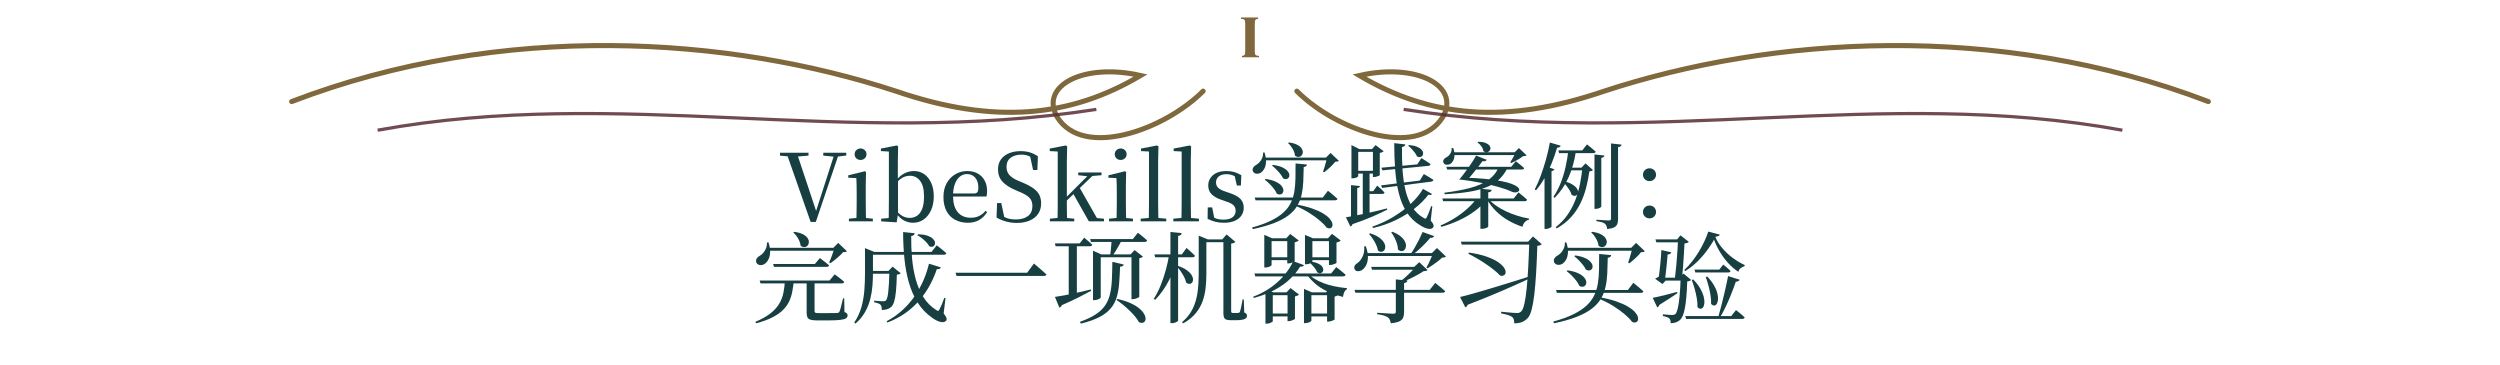
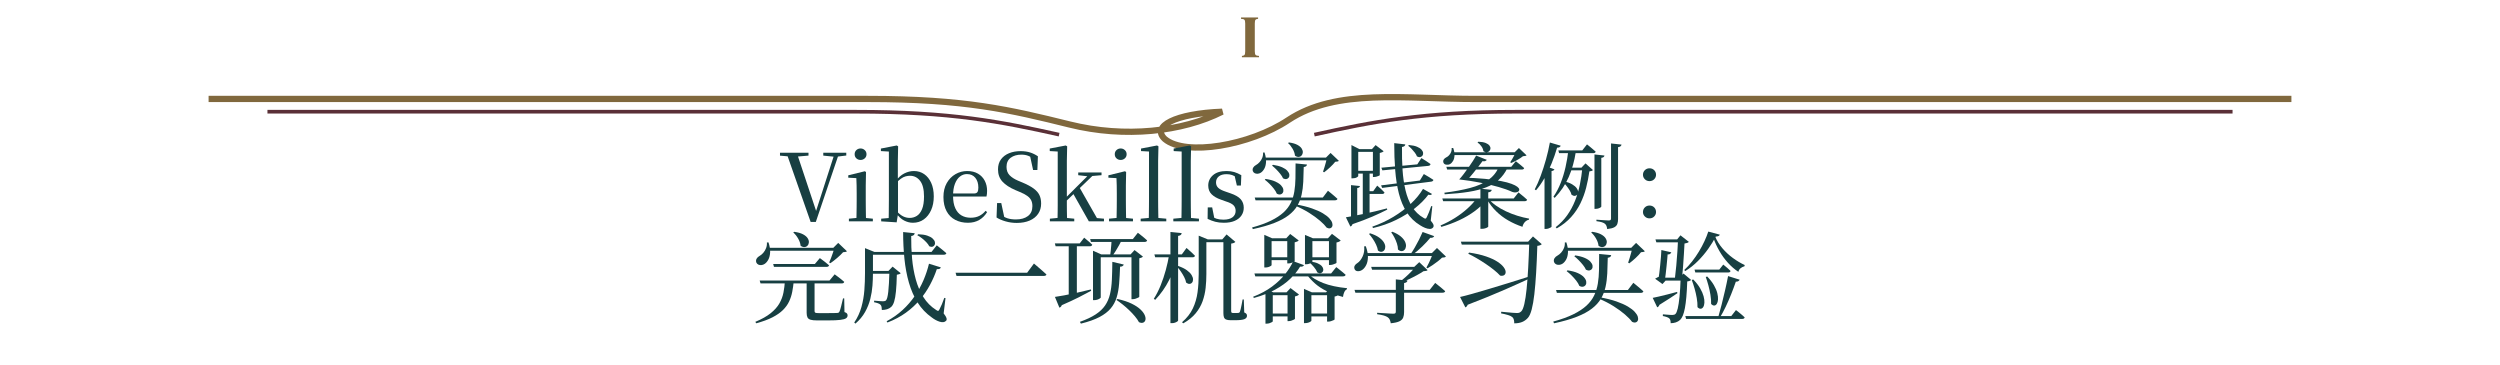
<svg xmlns="http://www.w3.org/2000/svg" viewBox="0 0 960 140" role="img" aria-labelledby="title">
  <path d="M63 0V23Q92 25 105.0 38.0Q118 51 118 100V565Q118 614 103.5 627.5Q89 641 48 642V665H333V642Q304 641 291.0 627.5Q278 614 278 565V100Q278 51 293.0 38.0Q308 25 348 23V0Z" fill="#80683D" transform="translate(475.446 22.000) scale(0.023 -0.023)" />
-   <path d="M112 39 C193 8 280 14 344 35 C382 48 411 45 438 29 C416 24 399 33 406 45 C416 61 447 50 462 35" fill="none" stroke="#80683D" stroke-width="1.95" stroke-linecap="round" />
-   <path d="M848 39 C767 8 680 14 616 35 C578 48 549 45 522 29 C544 24 561 33 554 45 C544 61 513 50 498 35" fill="none" stroke="#80683D" stroke-width="1.95" stroke-linecap="round" />
-   <path d="M145 50 C238 33 325 57 421 42" fill="none" stroke="#5A3037" stroke-opacity="0.86" stroke-width="1.25" />
-   <path d="M815 50 C722 33 635 57 539 42" fill="none" stroke="#5A3037" stroke-opacity="0.86" stroke-width="1.25" />
+   <path d="M81.3 38 H333.3 C370.7 38 388 42.2 410.7 47.8 C432 53.1 454 50.6 469.3 42.9 C451.3 43.6 442 48.5 447.3 53.4 C455.3 60.1 480 55.9 494.7 46.1 C513.3 33.8 539.3 38 566.7 38 H878.7" fill="none" stroke="#80683D" stroke-width="2.4" stroke-linecap="square" />
+   <path d="M102.7 42.9 H328.7 C365.3 42.9 384.7 46.8 406.7 51.7" fill="none" stroke="#5A3037" stroke-width="1.4" />
+   <path d="M857.3 42.9 H582 C546.7 42.9 526.7 46.8 504.7 51.7" fill="none" stroke="#5A3037" stroke-width="1.4" />
  <path d="M332.161 -5.84 73.921 731.639H184.237L399.878 83.597H381.958L386.318 98.237L590.399 731.639H637.238L387.679 -5.84ZM5.36 700.839V731.639H309.437V701.279L165.718 689.04H141.879ZM467.119 701.279V731.639H712.479V702.279L605.199 689.04H588.918Z" fill="#173F42" transform="translate(299.322 85.000) scale(0.036 -0.036)" />
  <path d="M42.12 0V28.44L150.96 39.08H191.199L297.638 28.44V0ZM121.481 0Q122.481 24.72 123.301 65.94Q124.121 107.16 124.621 151.88Q125.121 196.6 125.121 230.32V294.319Q125.121 344.959 124.301 384.539Q123.481 424.119 121.481 461.04L35.32 465.839V491.119L212.198 534.479L224.558 526.119L221.838 382.4V230.32Q221.838 196.6 222.338 151.88Q222.838 107.16 223.518 65.94Q224.198 24.72 225.198 0ZM166.279 655Q140.24 655 121.78 671.92Q103.32 688.839 103.32 716.239Q103.32 742.918 121.78 760.158Q140.24 777.398 166.279 777.398Q192.039 777.398 210.958 760.158Q229.878 742.918 229.878 716.239Q229.878 688.839 210.958 671.92Q192.039 655 166.279 655Z" fill="#173F42" transform="translate(324.462 85.000) scale(0.036 -0.036)" />
  <path d="M41.12 0V28.44L121.201 35.36Q122.201 64.08 122.201 98.8Q122.201 133.52 122.701 168.24Q123.201 202.96 123.201 230.32V744.52L38.04 749.6V776.6L206.918 809.359L221.838 800.359L218.838 643.839V445.078L220.558 435.078V80.56V79.2L206.078 -10.52ZM379.678 -15.08Q332.078 -15.08 285.758 8.72Q239.438 32.52 201.878 87.16H190.878L205.478 109.76Q241.358 70.24 274.959 53.479Q308.559 36.719 345.8 36.719Q386.56 36.719 421.22 58.239Q455.881 79.759 476.941 130.04Q498.001 180.32 498.001 265.559Q498.001 378.719 455.881 432.519Q413.76 486.32 348.16 486.32Q325.32 486.32 301.199 479.759Q277.079 473.199 250.919 454.679Q224.759 436.159 192.839 400.599L181.399 429.599H196.078Q237.438 485.959 287.798 511.359Q338.158 536.759 390.398 536.759Q452.118 536.759 499.558 504.079Q546.998 471.399 574.577 410.599Q602.157 349.799 602.157 265.4Q602.157 184.04 574.077 120.6Q545.998 57.16 496.058 21.04Q446.118 -15.08 379.678 -15.08Z" fill="#173F42" transform="translate(336.894 85.000) scale(0.036 -0.036)" />
  <path d="M306.999 -15.08Q231.32 -15.08 172.08 15.72Q112.84 46.52 79.36 108.18Q45.881 169.839 45.881 260.279Q45.881 346.239 81.08 408.179Q116.28 470.119 174.06 503.439Q231.839 536.759 299.079 536.759Q366.839 536.759 414.218 508.819Q461.598 480.879 486.498 433.219Q511.398 385.559 511.398 325.4Q511.398 289.479 505.038 265.04H89.919V297.199H370.442Q398.401 297.199 408.341 312.219Q418.281 327.239 418.281 360.438Q418.281 424.878 385.921 464.598Q353.56 504.319 295.919 504.319Q255.119 504.319 221.518 477.759Q187.918 451.199 168.157 399.519Q148.397 347.839 148.397 272.719Q148.397 191.639 172.497 139.459Q196.597 87.279 238.977 62.959Q281.357 38.639 335.838 38.639Q388.838 38.639 427.358 57.719Q465.878 76.799 495.358 112.439L511.798 98.799Q479.518 45.32 428.098 15.12Q376.679 -15.08 306.999 -15.08Z" fill="#173F42" transform="translate(360.630 85.000) scale(0.036 -0.036)" />
  <path d="M267.999 -16.8Q206.359 -16.8 148.619 -0.02Q90.88 16.76 52.92 41.28L58.64 195.359H103.199L139.878 23.441L89.719 46.68L82.759 80.28Q131.479 45 169.619 32.72Q207.759 20.44 259.96 20.44Q339.72 20.44 387.54 56.5Q435.361 92.56 435.361 162.081Q435.361 198.001 422.621 224.241Q409.881 250.481 379.98 272.041Q350.08 293.601 297.919 314.801L254.4 333.241Q163.36 372.201 115.98 423.721Q68.6 475.241 68.6 554.36Q68.6 618.52 100.54 661.68Q132.48 704.839 186.94 726.959Q241.4 749.079 308.959 749.079Q366.679 749.079 411.318 734.719Q455.958 720.359 494.038 693.999L488.598 547.92H442.759L407.16 712.399L459.479 688.439L463.718 654.04Q424.199 685.839 392.138 698.699Q360.078 711.559 317.158 711.559Q248.318 711.559 203.838 678.459Q159.357 645.359 159.357 581.679Q159.357 525.839 191.838 492.278Q224.318 458.718 281.798 434.078L328.678 414.558Q404.318 382.839 448.038 350.759Q491.758 318.679 510.158 280.559Q528.558 242.439 528.558 189.919Q528.558 127.119 496.658 80.46Q464.758 33.8 406.338 8.5Q347.918 -16.8 267.999 -16.8Z" fill="#173F42" transform="translate(380.766 85.000) scale(0.036 -0.036)" />
  <path d="M39.48 0V28.44L147.96 39.08H189.558L299.638 28.44V0ZM120.201 0Q121.201 19.56 121.701 48.1Q122.201 76.64 122.701 109.08Q123.201 141.52 123.201 173.1Q123.201 204.68 123.201 230.32V744.88L38.04 749.6V776.6L208.918 809.359L223.918 800.359L220.558 643.839V233.839Q220.558 207.119 220.558 174.68Q220.558 142.24 221.058 109.44Q221.558 76.64 222.238 48.1Q222.918 19.56 223.918 0ZM171.759 175.72V219.08H176.199L327.199 370.199L479.558 521.679H531.677ZM455.2 0 285.879 299.72 354.077 363.958 541.357 35.08 616.597 28.44V0ZM341.958 492.319V521.679H590.437V492.319L473.797 482.239L454.357 479.239Z" fill="#173F42" transform="translate(401.730 85.000) scale(0.036 -0.036)" />
  <path d="M42.12 0V28.44L150.96 39.08H191.199L297.638 28.44V0ZM121.481 0Q122.481 24.72 123.301 65.94Q124.121 107.16 124.621 151.88Q125.121 196.6 125.121 230.32V294.319Q125.121 344.959 124.301 384.539Q123.481 424.119 121.481 461.04L35.32 465.839V491.119L212.198 534.479L224.558 526.119L221.838 382.4V230.32Q221.838 196.6 222.338 151.88Q222.838 107.16 223.518 65.94Q224.198 24.72 225.198 0ZM166.279 655Q140.24 655 121.78 671.92Q103.32 688.839 103.32 716.239Q103.32 742.918 121.78 760.158Q140.24 777.398 166.279 777.398Q192.039 777.398 210.958 760.158Q229.878 742.918 229.878 716.239Q229.878 688.839 210.958 671.92Q192.039 655 166.279 655Z" fill="#173F42" transform="translate(424.350 85.000) scale(0.036 -0.036)" />
  <path d="M34.28 0V28.44L149.68 39.08H190.278L307.558 28.44V0ZM120.201 0Q121.201 32.52 121.701 72.06Q122.201 111.6 122.701 152.92Q123.201 194.24 123.201 230.32V744.88L38.04 749.6V776.6L208.918 809.359L223.918 800.359L220.558 643.839V230.32Q220.558 194.24 221.058 152.92Q221.558 111.6 222.238 72.06Q222.918 32.52 223.918 0Z" fill="#173F42" transform="translate(436.782 85.000) scale(0.036 -0.036)" />
  <path d="M34.28 0V28.44L149.68 39.08H190.278L307.558 28.44V0ZM120.201 0Q121.201 32.52 121.701 72.06Q122.201 111.6 122.701 152.92Q123.201 194.24 123.201 230.32V744.88L38.04 749.6V776.6L208.918 809.359L223.918 800.359L220.558 643.839V230.32Q220.558 194.24 221.058 152.92Q221.558 111.6 222.238 72.06Q222.918 32.52 223.918 0Z" fill="#173F42" transform="translate(449.322 85.000) scale(0.036 -0.036)" />
  <path d="M224.559 -15.08Q174.24 -15.08 133.6 -4.5Q92.96 6.08 51.521 26.6L53.12 148.519H100.479L126.159 18.8L86.24 21.96V57.96Q115.759 38.52 146.4 28.34Q177.04 18.16 219.88 18.16Q284.56 18.16 317.62 43.78Q350.68 69.4 350.68 111.68Q350.68 147.521 328.62 170.841Q306.56 194.161 245.28 213.081L192.4 232.081Q130.521 253.361 94.441 288.881Q58.361 324.4 58.361 382Q58.361 448.199 108.9 492.479Q159.44 536.759 253.439 536.759Q299.599 536.759 335.979 525.899Q372.358 515.039 411.238 492.399L406.798 381.759H363.879L335.8 502.998L370.359 495.239V463.319Q339.719 484.599 312.879 493.919Q286.039 503.239 254.239 503.239Q199.278 503.239 170.318 478.859Q141.358 454.479 141.358 415.199Q141.358 380.518 164.558 358.018Q187.759 335.518 243.199 317.238L295.158 299.238Q371.598 273.318 404.398 236.298Q437.198 199.278 437.198 144.959Q437.198 99.119 412.818 62.74Q388.438 26.36 341.299 5.64Q294.159 -15.08 224.559 -15.08Z" fill="#173F42" transform="translate(461.862 85.000) scale(0.036 -0.036)" />
  <path d="M824.802 680 874.041 729.599 962.559 645.241Q956.559 640.161 947.739 638.301Q938.919 636.441 923.559 635.441Q903.24 608.801 868.84 576.841Q834.441 544.881 804.761 522.96L793.641 530.241Q801.481 551.68 809.421 579.08Q817.362 606.48 824.982 633.7Q832.602 660.92 835.802 680ZM169.36 734.68Q188.04 677.8 185.599 634.2Q183.159 590.6 167.339 561.861Q151.519 533.121 129.639 519.041Q115.759 509.961 98.26 508.121Q80.76 506.281 66.301 512.96Q51.841 519.64 45.121 535.119Q38.321 556.479 49.181 574.058Q60.04 591.638 79.52 601.437Q98.72 611.998 116.72 631.758Q134.72 651.518 145.3 678.159Q155.88 704.799 153.6 734.04ZM862.201 680V650.72H158.16V680ZM429.642 841.759Q486.2 833.959 518.979 816.359Q551.759 798.759 565.418 777.199Q579.078 755.639 577.879 735.82Q576.679 716 564.739 702.58Q552.8 689.161 534.201 687.341Q515.601 685.521 494.322 700.64Q490.842 736.24 469.042 774Q447.241 811.759 420.161 834.839ZM180.881 452.36Q245.52 442.839 285.479 424.419Q325.439 405.999 345.579 384.159Q365.719 362.32 369.619 341.72Q373.52 321.12 365.12 306.421Q356.721 291.721 339.561 287.401Q322.402 283.081 300.563 295.12Q290.442 320.64 268.802 348.36Q247.161 376.08 221.481 401.26Q195.801 426.44 172.32 444.16ZM259.361 603.279Q319.28 594.039 356.52 577.259Q393.759 560.479 412.22 539.999Q430.68 519.519 433.8 500.599Q436.92 481.68 428.381 468.34Q419.841 455 403.902 451.5Q387.962 448 367.203 458.68Q357.442 481.199 337.262 506.419Q317.082 531.639 293.861 554.999Q270.641 578.359 249.801 594.719ZM502.4 180.96Q604.039 162.999 675.178 138.079Q746.318 113.159 791.678 86.039Q837.038 58.919 861.018 32.18Q884.998 5.44 891.499 -16.98Q897.999 -39.4 891.38 -54.559Q884.76 -69.719 868.961 -73.899Q853.161 -78.079 832.762 -67.479Q809.282 -35.199 761.561 6.1Q713.841 47.4 647.061 89.64Q580.28 131.88 497.479 166.479ZM622.318 606.119Q621.318 595.759 613.278 588.759Q605.238 581.759 587.598 579.4Q586.238 495.68 582.698 421.92Q579.158 348.16 565.078 284.4Q550.998 220.64 518.699 165.88Q486.399 111.12 427.339 65.54Q368.279 19.96 274.92 -16.759Q181.56 -53.479 44.721 -82.839L36.801 -65.359Q157.921 -32.04 239.621 8.2Q321.321 48.44 372.061 95.28Q422.801 142.119 449.722 197.739Q476.642 253.359 487.282 317.899Q497.922 382.439 499.242 457.259Q500.562 532.079 500.562 617.999ZM846.161 326.598Q846.161 326.598 856.321 318.298Q866.481 309.998 882.401 296.939Q898.32 283.879 915.6 268.959Q932.88 254.04 947.4 240.52Q944.04 224.52 919.96 224.52H73.6L64.96 253.8H790.923Z" fill="#173F42" transform="translate(479.478 85.000) scale(0.036 -0.036)" />
  <path d="M88.201 813.839 172.998 770.68H160.638V482.239Q160.638 478.159 144.199 468.639Q127.759 459.119 99.96 459.119H88.201V770.68ZM29.04 43.278Q62.76 48.558 111.42 57.839Q160.08 67.119 218.96 79.399Q277.839 91.679 341.079 106.639Q404.319 121.599 466.839 138.239L470.119 125.039Q402.638 90.079 311.918 50.92Q221.199 11.76 99.639 -29.959Q92.919 -50.039 76.759 -55.039ZM362.918 381.039Q362.918 381.039 376.678 369.199Q390.438 357.359 408.698 340.659Q426.958 323.96 440.678 308.16Q437.038 292.16 415.318 292.16H252.079V321.44H320.239ZM178.759 376.8Q177.759 368.24 171.199 362.78Q164.639 357.32 149.799 355.32V30.32L83.481 13.36V386.52ZM281.598 531V64.919L209.161 44.16V531ZM307.201 770.68 345.92 813.399 431.479 748.16Q426.839 742.52 415.918 737.34Q404.998 732.16 390.358 729.16V492.519Q389.718 490.159 379.259 485.399Q368.799 480.639 354.72 476.879Q340.64 473.119 328.96 473.119H317.201V770.68ZM354.8 539.52V509.16H132.92V539.52ZM352.24 770.68V741.4H127.16V770.68ZM947.959 291.918Q942.679 284.918 933.999 282.199Q925.319 279.479 908.599 284.399Q853.879 210.559 765.979 140.6Q678.079 70.64 564.579 15.2Q451.08 -40.24 318.201 -71.44L310.921 -56.52Q431.76 -14.92 536.76 48.759Q641.76 112.439 722.841 188.879Q803.921 265.318 851.681 346.437ZM860.361 504.718Q860.361 504.718 877.741 494.638Q895.12 484.558 919.08 470.299Q943.04 456.039 962.279 442.599Q961.639 434.599 954.959 429.739Q948.279 424.879 938.279 423.519L415.879 356.6L404.519 383.88L817.961 435.479ZM834.4 675.079Q834.4 675.079 851.06 664.679Q867.72 654.279 890.78 639.379Q913.839 624.479 931.719 611.04Q929.079 593.68 907.079 591.68L418.239 543.92L407.239 572.2L790.721 608.08ZM702.04 814.199Q755.239 809.599 787.479 796.039Q819.718 782.479 835.218 765.039Q850.718 747.599 852.699 730.579Q854.679 713.559 846.039 701.4Q837.4 689.24 821.68 685.74Q805.96 682.24 786.921 692.839Q780.081 712.279 764.14 733.139Q748.2 753.999 729.58 773.639Q710.96 793.279 693.119 806.279ZM662.998 820.88Q661.998 810.88 654.178 803.52Q646.358 796.16 627.358 793.16Q625.638 666.559 633.339 549.139Q641.039 431.718 664.839 331.538Q688.639 231.357 735.04 155.977Q781.44 80.597 857.48 37.077Q871.4 27.717 878.26 29.037Q885.12 30.357 891.84 44.278Q901.64 63.638 915.24 97.337Q928.839 131.037 939.079 162.757L950.999 161.397L934.04 7.598Q958.919 -21.761 963.459 -37.1Q967.999 -52.44 960.759 -62.96Q947.64 -80.999 924.201 -80.859Q900.761 -80.719 873.262 -69.379Q845.762 -58.04 821.322 -42.24Q732.602 11.4 677.682 97.679Q622.762 183.959 594.062 297.179Q565.362 410.399 554.981 546.059Q544.601 681.719 544.601 834.4Z" fill="#173F42" transform="translate(515.778 85.000) scale(0.036 -0.036)" />
  <path d="M257.522 466.96Q398.921 463.599 502.06 453.598Q605.199 443.598 675.159 429.858Q745.119 416.118 787.299 400.218Q829.479 384.318 848.959 368.978Q868.439 353.638 869.939 340.579Q871.44 327.519 861.04 318.999Q850.641 310.479 832.741 308.72Q814.842 306.96 795.162 314.04Q736.042 341.68 650.122 366.4Q564.202 391.119 457.982 412.119Q351.762 433.119 229.602 447.32ZM229.602 447.32Q249.962 469.04 276.002 503.119Q302.042 537.199 328.402 574.459Q354.762 611.719 376.622 645.619Q398.482 679.519 410.122 701.519L523.638 656.16Q518.998 647.44 506.238 642.54Q493.479 637.64 461.919 645.36L488.558 656.44Q471.119 632.08 441.219 593.26Q411.319 554.44 378.779 514.48Q346.239 474.52 317.879 444.24ZM742.358 565.68Q705.998 493.32 651.438 443.78Q596.878 394.24 517.518 363.06Q438.158 331.88 329.119 314.56Q220.079 297.24 74.48 288.6L71.12 305.44Q228.2 325.32 344.64 355.979Q461.081 386.639 538.221 440.459Q615.362 494.279 652.762 581.68H742.358ZM833 641.479Q833 641.479 848.2 629.679Q863.4 617.879 884.319 601.039Q905.239 584.199 922.119 568.4Q918.479 552.4 895.759 552.4H100.801L92.161 581.68H784.721ZM576.158 336.24Q575.158 326.24 567.018 319.06Q558.878 311.88 539.158 309.52V-55.88Q539.158 -59.24 528.939 -65.18Q518.719 -71.119 503.16 -75.379Q487.6 -79.639 470.681 -79.639H455.562V348.4ZM539.718 242.84Q572.558 203.08 621.079 168.72Q669.599 134.359 728.439 106.859Q787.279 79.358 850.339 59.678Q913.4 39.998 974.96 29.237L973.32 17.877Q948.32 12.278 929.741 -7.542Q911.161 -27.361 904.002 -58.04Q823.722 -31.32 752.101 10Q680.48 51.32 622.979 108.04Q565.479 164.76 526.238 234ZM518.119 227.56Q467.839 162.76 394.179 108.54Q320.519 54.32 230.339 12.32Q140.16 -29.68 38.68 -58.96L30.12 -43.839Q111.721 -9.4 183.961 36.26Q256.202 81.92 315.442 135.14Q374.683 188.36 415.283 243.56H518.119ZM861.561 308.959Q861.561 308.959 870.681 301.519Q879.801 294.079 894.32 282.099Q908.84 270.119 924.86 256.78Q940.88 243.44 953.68 231Q949.68 215 926.96 215H57.96L49.32 244.28H810.922ZM433.281 849.4Q483.16 847.719 511.379 836.079Q539.599 824.439 551.779 808.599Q563.959 792.759 562.679 776.88Q561.4 761 550.64 749.7Q539.881 738.4 523.221 736.98Q506.562 735.56 487.442 748.32Q484.762 774.4 465.981 800.619Q447.201 826.839 424.721 841.199ZM820.762 736.6 866.281 782.119 947.999 704.2Q942.639 699.48 933.499 697.62Q924.359 695.76 909.639 694.76Q886.96 676.12 850.52 655.7Q814.081 635.28 784.681 623L773.201 630.28Q782.761 644.36 794.281 663.58Q805.801 682.8 815.822 702.52Q825.842 722.24 831.762 736.6ZM165.32 782.519Q181.279 737.279 179.219 702.36Q177.159 667.44 163.759 644.6Q150.359 621.76 131.119 610.76Q113.16 601.4 90.66 604.58Q68.161 607.759 60.801 627.319Q55.081 645.878 65.04 660.478Q75 675.077 92.4 683.157Q116.24 694.357 134 721.998Q151.759 749.638 148.479 781.879ZM879.48 736.6V707.32H152.16V736.6Z" fill="#173F42" transform="translate(552.078 85.000) scale(0.036 -0.036)" />
  <path d="M278.48 756.76H533.722L584.082 821.079Q584.082 821.079 593.381 813.819Q602.681 806.559 617.201 794.579Q631.721 782.6 647.6 768.94Q663.48 755.28 676.64 743.48Q673.28 727.48 649.92 727.48H286.48ZM663.961 713.68 770.519 702.24Q768.879 692.96 761.779 686.32Q754.679 679.68 736.759 677.68V158.199Q736.759 153.839 727.659 147.9Q718.559 141.96 705.16 137.7Q691.76 133.44 678.361 133.44H663.961ZM385.282 755.04H464.399V739.04Q442.319 594.881 388.959 472.421Q335.6 349.96 239.28 250.48L226.36 262.68Q272.6 330.6 303.821 410.18Q335.041 489.76 354.881 577.48Q374.722 665.2 385.282 755.04ZM336.72 428.68Q392.999 414.64 426.019 394.82Q459.039 375 473.919 354.2Q488.799 333.4 489.299 315.241Q489.8 297.081 480 285.001Q470.201 272.921 453.902 271.861Q437.602 270.801 419.203 283.92Q413.802 307 398.382 331.96Q382.961 356.92 363.901 380.7Q344.84 404.48 327.16 421.48ZM840.482 830.96 952.439 818.8Q950.799 808.44 942.299 801.12Q933.799 793.8 915.439 791.44V24.638Q915.439 -4.641 907.959 -26.86Q900.479 -49.08 875.86 -62.78Q851.241 -76.479 799.362 -82.199Q797.362 -63.64 792.182 -49.6Q787.002 -35.561 775.282 -25.681Q762.922 -15.801 742.462 -9.462Q722.002 -3.122 684.842 1.958V17.878Q684.842 17.878 701.842 16.558Q718.842 15.238 742.522 13.738Q766.202 12.238 787.062 10.918Q807.922 9.598 816.282 9.598Q830.202 9.598 835.342 14.558Q840.482 19.518 840.482 31.438ZM397.44 572.801H565.441V544.161H387.44ZM535.162 572.801H525.082L567.961 618.4L647.479 547.561Q642.199 540.841 634.019 537.801Q625.839 534.761 609.479 532.761Q596.919 444.401 574.999 358.401Q553.079 272.401 514.399 193.121Q475.719 113.841 414.519 45.601Q353.32 -22.639 261.56 -75.119L250.36 -61.919Q322.84 -5.919 373.421 65.761Q424.001 137.441 456.901 220.121Q489.801 302.801 508.062 391.981Q526.322 481.161 535.162 572.801ZM131.002 539.361 162.921 581.8 236.679 554.801Q234.319 547.801 226.819 543.121Q219.319 538.441 205.959 536.441V-57.44Q205.959 -60.16 196.179 -65.78Q186.4 -71.4 172.64 -76.159Q158.881 -80.919 144.761 -80.919H131.002ZM188.162 840.919 303.359 807.04Q297.999 786.04 265.279 786.04Q239.839 698.361 205.68 615.181Q171.52 532.001 130.1 459.941Q88.68 387.881 40.561 331.6L26.641 340.521Q59.841 403.68 90.181 485.38Q120.521 567.08 146.142 658.6Q171.762 750.119 188.162 840.919Z" fill="#173F42" transform="translate(588.378 85.000) scale(0.036 -0.036)" />
  <path d="M242.478 31.881Q212.918 31.881 192.839 52.1Q172.759 72.32 172.759 99.239Q172.759 128.798 192.839 148.738Q212.918 168.677 242.478 168.677Q273.037 168.677 292.617 148.738Q312.196 128.798 312.196 99.239Q312.196 72.32 292.617 52.1Q273.037 31.881 242.478 31.881ZM242.478 429.082Q212.918 429.082 192.839 449.301Q172.759 469.521 172.759 496.8Q172.759 525.999 192.839 545.939Q212.918 565.878 242.478 565.878Q273.037 565.878 292.617 545.939Q312.196 525.999 312.196 496.8Q312.196 469.521 292.617 449.301Q273.037 429.082 242.478 429.082Z" fill="#173F42" transform="translate(624.678 85.000) scale(0.036 -0.036)" />
  <path d="M824.802 680 874.401 729.599 962.559 645.241Q957.199 640.161 948.059 638.301Q938.919 636.441 923.559 635.441Q900.6 609.161 863.74 577.561Q826.881 545.96 795.201 524.4L783.081 531.68Q792.561 552.76 802.821 579.66Q813.082 606.56 822.022 633.6Q830.962 660.64 835.802 680ZM169.72 734.68Q188.759 677.44 186.319 633.66Q183.879 589.881 168.239 560.781Q152.599 531.681 130.719 517.241Q116.839 507.801 99.52 505.601Q82.2 503.401 67.741 510.081Q53.281 516.76 46.561 531.88Q39.761 553.239 50.081 570.638Q60.4 588.038 79.88 598.198Q99.08 608.758 116.9 629.058Q134.72 649.358 145.3 676.719Q155.88 704.079 153.6 734.04ZM862.201 680V650.72H158.16V680ZM429.642 841.759Q486.2 833.959 518.979 816.359Q551.759 798.759 565.418 777.199Q579.078 755.639 577.879 735.82Q576.679 716 564.739 702.58Q552.8 689.161 534.201 687.341Q515.601 685.521 494.322 700.64Q490.842 736.24 469.042 774Q447.241 811.759 420.161 834.839ZM635.318 343.08Q635.318 334.44 635.318 325.86Q635.318 317.28 635.318 310.92V40.478Q635.318 29.198 642.098 24.698Q648.878 20.198 676.479 20.198H775.24Q806.96 20.198 831.101 20.698Q855.241 21.198 865.881 21.838Q875.241 22.838 879.461 25.838Q883.681 28.838 887.121 36.198Q893.921 49.558 903.081 86.218Q912.241 122.878 922.92 168.598H935.12L937.48 30.838Q956.52 24.318 962.78 16.398Q969.04 8.479 969.04 -3.841Q969.04 -20.96 953.74 -31.96Q938.44 -42.96 895.6 -48.299Q852.76 -53.639 770.68 -53.639H661.32Q617.76 -53.639 594.981 -46.839Q572.201 -40.04 563.761 -23.18Q555.321 -6.32 555.321 23.039V343.08ZM425.159 343.36Q419.519 286.48 409.699 235.14Q399.879 183.801 377.979 137.361Q356.079 90.921 315.739 51.061Q275.4 11.201 209.94 -22.399Q144.48 -55.999 46.001 -82.839L36.441 -68.279Q133.921 -27.479 192.041 19.28Q250.161 66.04 279.962 118.26Q309.762 170.48 320.782 226.88Q331.802 283.28 335.722 343.36ZM688.722 576.159Q688.722 576.159 704.601 564.499Q720.481 552.839 742.121 536.1Q763.76 519.36 781.64 503.2Q778.28 487.2 754.92 487.2H225.08L217.08 516.48H638.362ZM838.521 412.039Q838.521 412.039 848.32 404.779Q858.12 397.519 873.14 386.179Q888.16 374.839 904.54 361.68Q920.919 348.52 935.079 336.08Q931.719 320.08 908.999 320.08H89.281L80.641 349.36H786.161Z" fill="#173F42" transform="translate(288.650 121.000) scale(0.038 -0.038)" />
  <path d="M182.759 446.359H414.96V417.719H182.759ZM384.041 446.359H374.041L416.08 489.878L497.798 423.32Q492.798 417.32 483.298 413.6Q473.798 409.88 458.798 407.88Q456.438 305.84 449.938 239.88Q443.438 173.92 431.718 136.4Q419.998 98.88 401.119 82.16Q384.239 66.8 360.039 59.26Q335.839 51.72 307.36 51.72Q307.36 67.919 304.54 82.279Q301.72 96.638 293.36 105.158Q285.64 113.398 267.48 119.838Q249.32 126.278 228.88 130.077L229.52 145.918Q242.72 144.918 260.56 143.458Q278.4 141.998 294.78 140.857Q311.161 139.717 319.801 139.717Q340.361 139.717 349.001 148.638Q363.921 163.198 372.161 234.938Q380.401 306.679 384.041 446.359ZM522.441 839.279 639.357 827.4Q638.357 817.4 630.537 809.4Q622.717 801.4 603.998 799.04Q602.638 684.759 612.798 572.358Q622.958 459.957 650.318 360.317Q677.679 260.676 727.459 181.396Q777.24 102.116 855.12 52.437Q868.68 42.077 875.68 42.717Q882.68 43.357 889.76 58.277Q899.92 76.357 914.06 109.836Q928.199 143.316 938.439 174.116L950.639 171.756L931.96 17.077Q956.479 -14.161 961.019 -30.581Q965.559 -47 957.24 -56.52Q946.12 -69.119 929.181 -71.119Q912.241 -73.119 891.922 -66.82Q871.602 -60.52 850.902 -49.32Q830.203 -38.12 812.563 -24.32Q725.082 37.558 669.002 126.778Q612.922 215.998 580.841 327.958Q548.761 439.918 535.601 569.238Q522.441 698.558 522.441 839.279ZM673.959 817.119Q729.798 815.519 765.358 803.599Q800.918 791.679 819.738 774.559Q838.558 757.439 843.038 740.059Q847.518 722.68 841.019 709.48Q834.519 696.28 820.439 691.42Q806.36 686.56 786.6 695.44Q776.4 715.88 756.32 736.96Q736.24 758.04 712.339 776.619Q688.439 795.199 665.679 807.279ZM783.681 519.319 903.318 482.28Q900.318 472.64 891.998 468.1Q883.678 463.56 863.038 464.56Q836.518 385.2 794.498 306.48Q752.479 227.76 692.419 155.86Q632.359 83.96 550.86 24.78Q469.36 -34.4 363.881 -75.04L355.6 -62.119Q445.96 -13.8 516.881 51.48Q587.801 116.759 640.361 193.459Q692.921 270.159 728.341 353.099Q763.761 436.039 783.681 519.319ZM176.119 638.68H809.442L862.321 705.158Q862.321 705.158 871.981 697.538Q881.641 689.918 896.881 677.759Q912.12 665.599 928.72 651.899Q945.32 638.199 959.199 626.04Q955.839 610.04 932.119 610.04H176.119ZM137.121 638.68V648.68V676.759L231.437 638.68H217.478V424.04Q217.478 365.6 212.578 298.58Q207.678 231.56 190.618 163.4Q173.558 95.241 137.859 31.301Q102.16 -32.639 40.561 -85.919L28.441 -75.079Q78.001 -1.559 101.101 81.86Q124.201 165.28 130.661 252.48Q137.121 339.68 137.121 423.4Z" fill="#173F42" transform="translate(326.950 121.000) scale(0.038 -0.038)" />
  <path d="M836.481 521.199Q836.481 521.199 849.321 510.359Q862.161 499.519 881.58 482.599Q901 465.68 923.1 446.58Q945.199 427.48 962.719 410.96Q960.719 402.32 952.539 398.96Q944.359 395.6 931.999 395.6H54.001L44.361 428.241H767.802Z" fill="#173F42" transform="translate(365.250 121.000) scale(0.038 -0.038)" />
  <path d="M736.318 510.76Q733.678 502.04 724.818 495.68Q715.958 489.32 698.958 489.32Q695.598 395.6 689.378 318.341Q683.158 241.081 664.358 179.001Q645.558 116.921 604.599 67.881Q563.639 18.841 491.08 -19.439Q418.521 -57.719 303.002 -86.199L293.082 -67.999Q389.961 -33.559 451.401 6.561Q512.841 46.68 547.201 96.8Q581.561 146.92 596.881 210.82Q612.201 274.72 615.981 355.58Q619.761 436.44 620.761 538.36ZM503.558 178.28Q503.558 174.48 494.058 167.82Q484.558 161.161 469.719 156.181Q454.88 151.201 438.04 151.201H425.361V613.68V650.479L508.558 613.68H835.921V584.4H503.558ZM805.122 613.68 845.001 657.279 929.879 591.441Q920.239 579.441 893.039 574.081V185.04Q893.039 182.32 881.859 176.381Q870.68 170.441 855.52 165.681Q840.361 160.921 826.601 160.921H814.122V613.68ZM671.561 163.12Q758.92 143.759 816.1 115.599Q873.279 87.439 905.179 56.819Q937.079 26.199 948.559 -1.58Q960.04 -29.36 954.86 -49.28Q949.68 -69.199 932.201 -75.959Q914.722 -82.719 889.802 -71.479Q874.442 -42.68 848.382 -11.64Q822.322 19.4 790.702 49.76Q759.082 80.12 725.641 106.8Q692.201 133.48 662.001 153.56ZM720.357 767.36Q707.318 739.92 690.019 708.38Q672.719 676.84 654.74 648.3Q636.76 619.76 620.001 598.76H598.241Q601.801 619.48 604.681 649.34Q607.561 679.2 610.121 710.92Q612.681 742.64 613.961 767.36ZM878.801 832.119Q878.801 832.119 888.1 824.859Q897.4 817.599 912.1 805.939Q926.8 794.279 942.86 780.939Q958.919 767.6 972.079 755.16Q968.719 739.16 945.359 739.16H404.72L396.72 768.44H828.082ZM40.641 183.918Q75.721 188.759 133.561 199.379Q191.4 209.999 261.88 225.759Q332.36 241.52 403.72 259.28L406.64 245.8Q354.88 217.2 282 180.261Q209.119 143.321 109.88 100.402Q103.08 80.322 85.56 75.322ZM262.158 722.08V188.68H180.002V722.08ZM336.081 782.399Q336.081 782.399 349.96 770.879Q363.84 759.359 382.98 743.119Q402.119 726.88 417.639 711.36Q413.639 695.36 391.559 695.36H47.721L39.721 724.64H291.082Z" fill="#173F42" transform="translate(403.550 121.000) scale(0.038 -0.038)" />
  <path d="M523.359 765.32H789.72V736.68H523.359ZM485.6 765.32V775.32V802.68L577.037 765.32H563.077V416.04Q563.077 345.32 555.717 275.921Q548.357 206.521 525.338 141.301Q502.318 76.081 455.659 19.041Q408.999 -37.999 330.04 -82.999L316.92 -72.159Q390.56 -8.639 426.48 67.661Q462.4 143.96 474 231.18Q485.6 318.4 485.6 415.04ZM735.082 765.32H724.002L767.32 815.239L856.199 739.76Q850.558 733.76 840.918 729.4Q831.278 725.04 813.638 722.68V43.038Q813.638 31.118 816.918 26.298Q820.199 21.478 831.319 21.478H857.88Q867.56 21.478 875.36 21.478Q883.161 21.478 886.801 22.118Q890.801 22.758 894.381 24.438Q897.96 26.118 901.04 31.478Q904.76 38.558 909.52 59.298Q914.28 80.038 919.68 107.058Q925.08 134.078 929.16 157.998H941.36L945.72 27.038Q961.96 19.798 967.72 12.418Q973.479 5.039 973.479 -6.921Q973.479 -29.92 947.48 -40.78Q921.48 -51.639 854.32 -51.639H808.76Q777.641 -51.639 761.761 -44.339Q745.881 -37.04 740.481 -20.86Q735.082 -4.68 735.082 20.959ZM37.801 613.441H315.04L362.52 678.559Q362.52 678.559 371.28 670.939Q380.04 663.32 393.479 651.16Q406.919 639 421.719 625.48Q436.519 611.96 447.599 600.161Q445.519 584.161 421.879 584.161H45.801ZM187.642 613.441H271.399V597.441Q244.039 468.481 187.599 355.881Q131.16 243.281 45.641 153.801L32.081 165.081Q71.361 227.001 101.241 301.001Q131.121 375.001 152.781 454.721Q174.442 534.441 187.642 613.441ZM199.922 839.999 313.759 828.479Q312.119 817.479 304.619 810.299Q297.119 803.119 277.399 800.119V-54.44Q277.399 -59.16 267.939 -65.6Q258.479 -72.04 244.68 -76.659Q230.881 -81.279 216.401 -81.279H199.922ZM277.399 496.88Q333.438 477.32 366.158 453.42Q398.878 429.52 413.538 405.22Q428.199 380.92 428.379 361.12Q428.559 341.32 418.84 328.96Q409.12 316.6 393.081 315.4Q377.041 314.2 358.442 328.6Q354.041 354.68 338.981 384Q323.92 413.32 304.86 441.14Q285.799 468.96 266.479 489.32Z" fill="#173F42" transform="translate(441.850 121.000) scale(0.038 -0.038)" />
  <path d="M604.241 541.28Q651.64 535.96 680.48 522.9Q709.32 509.839 722.46 493.939Q735.6 478.04 736.76 462.88Q737.92 447.72 730 436.78Q722.081 425.84 707.761 423.52Q693.442 421.2 676.482 431.08Q666.442 456.52 642.121 485.98Q617.801 515.44 594.32 533.36ZM578.84 420.08Q639.76 361.6 735.9 324.079Q832.04 286.558 976.6 271.958L974.96 260.958Q959.36 253.998 949.38 233.499Q939.4 213 935.76 183.481Q838.32 209.281 770 242.761Q701.68 276.241 653.44 319.08Q605.2 361.92 566.28 413.52ZM541.278 505.081Q534.638 486.641 502.199 489.641Q465.918 428.361 404.339 368.341Q342.759 308.32 251.939 258.16Q161.119 208 35.2 173.16L27.64 185.44Q138.44 228.6 217.6 287.32Q296.76 346.04 349.941 412.64Q403.121 479.24 433.161 544.72ZM867.641 484.959Q867.641 484.959 877.261 477.699Q886.881 470.439 901.58 458.639Q916.28 446.839 932.66 433.36Q949.04 419.88 962.559 407.44Q958.559 391.44 935.479 391.44H49.441L40.801 420.72H815.642ZM764.881 230.28 805.32 274.799 893.479 207.4Q888.839 201.4 877.558 196.04Q866.278 190.68 850.918 187.32V-43.119Q850.918 -46.119 839.919 -51.519Q828.919 -56.919 814.3 -61.319Q799.68 -65.719 787.001 -65.719H774.881V230.28ZM616.478 -56.96Q616.478 -60.04 607.018 -66.2Q597.558 -72.36 583.259 -76.66Q568.96 -80.96 552.48 -80.96H541.521V230.28V264.999L621.118 230.28H810.12V201H616.478ZM812.12 16.04V-13.24H575.919V16.04ZM365.442 230.28 405.521 273.359 491.159 207.76Q486.519 202.12 475.779 196.94Q465.039 191.76 450.399 188.76V-36.6Q450.399 -39.96 439.759 -45.579Q429.119 -51.199 414.86 -55.959Q400.6 -60.719 387.561 -60.719H375.442V230.28ZM226.238 -62.4Q226.238 -65.84 216.958 -71.5Q207.679 -77.16 193.559 -81.78Q179.44 -86.4 163.32 -86.4H152.361V230.28V239.241L175.759 254.6L230.878 230.28H414.721V201H226.238ZM414.56 16.04V-13.24H189.88V16.04ZM784.002 776.64 824.441 821.159 912.599 753.76Q907.959 747.76 896.359 742.22Q884.759 736.68 870.039 733.68V528.24Q870.039 525.88 859.039 520.66Q848.04 515.44 833.42 511.04Q818.801 506.64 806.121 506.64H794.002V776.64ZM626.558 537.4Q626.558 534.32 617.098 528.66Q607.638 523 593.159 518.38Q578.68 513.76 562.56 513.76H551.6V776.64V810.359L631.198 776.64H825.32V747.36H626.558ZM830.241 584.72V555.44H581.879V584.72ZM362.562 776.64 402.281 819.719 488.279 754.12Q483.639 748.48 472.579 743.3Q461.519 738.12 447.519 735.12V545.96Q447.519 542.6 436.879 537.16Q426.24 531.72 411.98 526.96Q397.721 522.2 384.681 522.2H372.562V776.64ZM214.318 505.04Q214.318 501.96 205.038 495.98Q195.759 490 181.639 485.56Q167.52 481.12 151.4 481.12H140.441V776.64V810.999L218.958 776.64H409.841V747.36H214.318ZM412.6 584.72V555.44H176.4V584.72Z" fill="#173F42" transform="translate(480.150 121.000) scale(0.038 -0.038)" />
  <path d="M212.76 487.6H687.201V458.32H221.76ZM44.4 254.96H804.162L859.681 325.238Q859.681 325.238 869.841 317.118Q880.001 308.998 895.921 296.299Q911.84 283.599 928.94 269.219Q946.04 254.839 960.559 241.68Q956.559 226.32 933.119 226.32H53.04ZM461.682 360.88 579.558 349.08Q576.558 328.44 545.278 323.72V30.398Q545.278 -0.681 536.399 -24.161Q527.519 -47.64 499.24 -62.06Q470.96 -76.479 410.762 -82.559Q407.402 -62.56 401.042 -47.621Q394.682 -32.681 381.162 -22.722Q366.362 -12.122 341.682 -4.602Q317.002 2.918 272.963 9.077V23.638Q272.963 23.638 287.043 22.638Q301.123 21.638 322.923 20.458Q344.722 19.278 368.022 17.778Q391.322 16.278 410.082 15.278Q428.842 14.278 436.202 14.278Q451.402 14.278 456.542 18.918Q461.682 23.558 461.682 35.478ZM158.72 626.8H881.761V597.52H158.72ZM141.84 694.879 158.32 695.879Q181.24 633.279 179.839 585.14Q178.439 537 162.079 505.26Q145.719 473.521 123.759 458.161Q102.72 443.081 78.58 443.62Q54.441 444.16 45.361 463.999Q37.281 483.199 46.381 499.478Q55.48 515.758 72.88 525.558Q103.72 545.118 125.82 591.658Q147.92 638.199 141.84 694.879ZM837.203 626.8H826.203L877.601 678.199L967.999 591.96Q962.639 585.6 953.499 583.561Q944.359 581.521 928.639 580.521Q911.68 563.6 886.18 543.58Q860.68 523.56 833.181 505.04Q805.681 486.52 781.722 472.68L770.961 480.24Q782.801 499.96 795.422 526.6Q808.042 553.24 819.342 580.2Q830.643 607.16 837.203 626.8ZM201.641 826.719Q257.88 809.039 291.319 785.039Q324.759 761.039 339.839 736.519Q354.918 711.999 355.079 690.579Q355.239 669.16 344.699 655.5Q334.16 641.84 317.36 639.7Q300.561 637.56 281.082 652.6Q276.801 680.759 262.601 711.339Q248.401 741.919 229.381 770.319Q210.361 798.719 191.081 819.799ZM426.521 842.559Q481.04 821.079 511.759 794.719Q542.479 768.359 554.479 742.519Q566.479 716.68 564.239 694.84Q561.999 673 549.92 659.92Q537.84 646.84 520.041 646.46Q502.241 646.08 483.482 662.839Q483.202 692.279 472.902 723.599Q462.601 754.919 447.341 784.419Q432.081 813.919 415.32 835.999ZM732.522 839.999 849.439 797.96Q845.439 789.32 836.259 784.64Q827.079 779.96 810.079 781.32Q778.119 741.56 729.02 693.76Q679.92 645.96 629.68 609.119H606.32Q629.081 641.199 652.481 681.419Q675.881 721.639 696.962 763.499Q718.042 805.359 732.522 839.999ZM660.042 487.6H648.042L698.6 535.078L782.798 454.32Q777.438 448.6 767.978 446.741Q758.518 444.881 741.518 443.521Q714.199 424.96 674.059 403.08Q633.919 381.2 591.36 361.46Q548.8 341.72 513.92 327.16L503.16 336.36Q527.92 355.8 558.381 382.84Q588.841 409.88 616.341 438.24Q643.842 466.6 660.042 487.6Z" fill="#173F42" transform="translate(518.450 121.000) scale(0.038 -0.038)" />
  <path d="M790.682 741.8 839.68 794.998 928.558 716.76Q922.558 710.4 912.019 706Q901.479 701.6 883.759 699.881Q879.039 549.202 871.679 426.262Q864.319 303.322 853.599 210.502Q842.879 117.681 826.939 57.581Q810.999 -2.52 789.119 -27.24Q762.8 -56.759 729.34 -69.979Q695.881 -83.199 650.601 -83.199Q650.601 -62.48 646.381 -46.221Q642.161 -29.961 631.082 -20.082Q617.722 -8.482 585.741 1.218Q553.761 10.918 517.601 17.357L518.881 34.118Q545.161 31.478 577.042 28.518Q608.922 25.558 636.342 23.278Q663.762 20.998 676.482 20.998Q693.682 20.998 702.222 24.678Q710.762 28.357 720.762 37.278Q738.762 53.558 752.402 112.338Q766.042 171.119 775.542 264.179Q785.042 357.24 791.542 478.36Q798.042 599.48 802.402 741.8ZM193.961 631.96Q295.96 617.039 366.26 592.678Q436.559 568.317 479.659 540.257Q522.759 512.197 542.979 484.957Q563.199 457.717 563.679 436.318Q564.159 414.918 549.079 404.239Q534 393.559 508.001 399.119Q483.401 426.119 445.321 456.72Q407.241 487.32 362.101 517.7Q316.961 548.08 271.181 574.78Q225.401 601.48 185.761 620.04ZM102.921 183.198Q147.081 192.918 221.921 213.878Q296.76 234.838 392.92 263.618Q489.08 292.398 598.7 326.178Q708.32 359.958 822.04 396.238L826.96 379.758Q714.278 327.278 555.778 257.619Q397.278 187.96 179.558 104.361Q176.839 95.001 170.479 88.001Q164.119 81.001 156.679 77.641ZM835.682 741.8V712.52H120.241L111.241 741.8Z" fill="#173F42" transform="translate(556.750 121.000) scale(0.038 -0.038)" />
  <path d="M824.802 680 874.041 729.599 962.559 645.241Q956.559 640.161 947.739 638.301Q938.919 636.441 923.559 635.441Q903.24 608.801 868.84 576.841Q834.441 544.881 804.761 522.96L793.641 530.241Q801.481 551.68 809.421 579.08Q817.362 606.48 824.982 633.7Q832.602 660.92 835.802 680ZM169.36 734.68Q188.04 677.8 185.599 634.2Q183.159 590.6 167.339 561.861Q151.519 533.121 129.639 519.041Q115.759 509.961 98.26 508.121Q80.76 506.281 66.301 512.96Q51.841 519.64 45.121 535.119Q38.321 556.479 49.181 574.058Q60.04 591.638 79.52 601.437Q98.72 611.998 116.72 631.758Q134.72 651.518 145.3 678.159Q155.88 704.799 153.6 734.04ZM862.201 680V650.72H158.16V680ZM429.642 841.759Q486.2 833.959 518.979 816.359Q551.759 798.759 565.418 777.199Q579.078 755.639 577.879 735.82Q576.679 716 564.739 702.58Q552.8 689.161 534.201 687.341Q515.601 685.521 494.322 700.64Q490.842 736.24 469.042 774Q447.241 811.759 420.161 834.839ZM180.881 452.36Q245.52 442.839 285.479 424.419Q325.439 405.999 345.579 384.159Q365.719 362.32 369.619 341.72Q373.52 321.12 365.12 306.421Q356.721 291.721 339.561 287.401Q322.402 283.081 300.563 295.12Q290.442 320.64 268.802 348.36Q247.161 376.08 221.481 401.26Q195.801 426.44 172.32 444.16ZM259.361 603.279Q319.28 594.039 356.52 577.259Q393.759 560.479 412.22 539.999Q430.68 519.519 433.8 500.599Q436.92 481.68 428.381 468.34Q419.841 455 403.902 451.5Q387.962 448 367.203 458.68Q357.442 481.199 337.262 506.419Q317.082 531.639 293.861 554.999Q270.641 578.359 249.801 594.719ZM502.4 180.96Q604.039 162.999 675.178 138.079Q746.318 113.159 791.678 86.039Q837.038 58.919 861.018 32.18Q884.998 5.44 891.499 -16.98Q897.999 -39.4 891.38 -54.559Q884.76 -69.719 868.961 -73.899Q853.161 -78.079 832.762 -67.479Q809.282 -35.199 761.561 6.1Q713.841 47.4 647.061 89.64Q580.28 131.88 497.479 166.479ZM622.318 606.119Q621.318 595.759 613.278 588.759Q605.238 581.759 587.598 579.4Q586.238 495.68 582.698 421.92Q579.158 348.16 565.078 284.4Q550.998 220.64 518.699 165.88Q486.399 111.12 427.339 65.54Q368.279 19.96 274.92 -16.759Q181.56 -53.479 44.721 -82.839L36.801 -65.359Q157.921 -32.04 239.621 8.2Q321.321 48.44 372.061 95.28Q422.801 142.119 449.722 197.739Q476.642 253.359 487.282 317.899Q497.922 382.439 499.242 457.259Q500.562 532.079 500.562 617.999ZM846.161 326.598Q846.161 326.598 856.321 318.298Q866.481 309.998 882.401 296.939Q898.32 283.879 915.6 268.959Q932.88 254.04 947.4 240.52Q944.04 224.52 919.96 224.52H73.6L64.96 253.8H790.923Z" fill="#173F42" transform="translate(595.050 121.000) scale(0.038 -0.038)" />
  <path d="M875.321 50.879Q875.321 50.879 884.161 44.079Q893.001 37.279 907.1 26.079Q921.2 14.88 936.16 1.82Q951.119 -11.24 963.359 -22.759Q959.359 -38.759 937.559 -38.759H371.28L363.28 -9.479H828.002ZM585.321 389.72Q628.12 344.6 652.7 302.06Q677.279 259.52 686.539 222.4Q695.799 185.28 693.819 157.62Q691.839 129.96 681.56 113.741Q671.28 97.521 656.061 96.6Q640.841 95.68 624.161 112.72Q625.521 155.8 617.421 204.76Q609.321 253.72 596.541 300.68Q583.761 347.64 570.121 385.72ZM912.478 357.76Q909.118 349.68 900.078 343.54Q891.038 337.4 874.038 337.76Q852.438 275.081 826.299 209.681Q800.159 144.281 771.259 83.681Q742.36 23.081 711.801 -26.839L696.241 -19.839Q712.32 34.241 730 104.58Q747.68 174.92 765.14 250.3Q782.6 325.68 795.521 394.279ZM443.721 359.881Q488.08 314.4 513.079 271.22Q538.079 228.04 548.119 190.741Q558.159 153.441 556.319 125.141Q554.479 96.841 544.16 80.941Q533.84 65.041 518.481 64.161Q503.121 63.281 486.442 80.32Q487.521 123.4 479.001 172.5Q470.481 221.6 456.781 269.381Q443.081 317.161 428.521 355.241ZM746.762 510.439Q746.762 510.439 759.462 500.279Q772.161 490.119 789.261 475.42Q806.361 460.72 820.241 446.56Q818.521 430.56 795.161 430.56H464.56L456.56 459.84H706.763ZM664.559 796.081Q689.639 732.6 737.319 676.36Q784.999 620.119 844.599 576.779Q904.199 533.438 963.4 506.118L961.4 493.678Q937.4 487.039 920.941 473.04Q904.481 459.04 899.481 437.401Q843.001 474.481 794.14 528.561Q745.28 582.641 707.42 648.361Q669.559 714.081 645.359 785.081ZM671.319 793.6Q640.959 734.801 595.159 670.081Q549.359 605.361 490.839 546.541Q432.32 487.721 363.08 445.081L352.52 455.641Q393.36 493.161 431.16 541.18Q468.96 589.2 500.901 642.04Q532.841 694.88 556.961 746.96Q581.082 799.04 595.562 844.04L712.119 812.76Q709.119 804.68 700.579 799.82Q692.039 794.96 671.319 793.6ZM280.68 764.92 314.52 806.279 399.158 740.12Q394.158 733.76 382.378 729.54Q370.598 725.32 355.238 723.32Q353.238 681.04 349.378 618.8Q345.518 556.56 340.658 490.22Q335.798 423.88 329.798 368.04Q317.199 360.88 300.079 358.84Q282.96 356.8 257.04 360.52Q265.4 425.8 272.22 500.58Q279.04 575.36 283.54 645.32Q288.04 715.28 290.04 764.92ZM33.881 174.239Q55.881 178.519 94.741 187.399Q133.6 196.279 181.82 208.619Q230.04 220.96 280.4 234.44L283.68 221.6Q253.56 201.36 208.44 171.14Q163.32 140.921 101.759 103.722Q95.96 84.922 79.52 78.642ZM332.759 764.92V735.64H70.68L61.68 764.92ZM222.079 634.44Q218.799 625.08 208.799 618.22Q198.799 611.36 175.799 613.64L186.079 631.44Q184.439 606.16 181.159 570.16Q177.879 534.16 173.779 493.8Q169.679 453.44 165.219 415.9Q160.759 378.36 156.479 349.72H165.119L132.519 313.801L57.96 367.76Q68.96 374.84 84.14 382.28Q99.32 389.72 111.4 393.44L90.801 356.72Q95.441 383.08 100.401 422.3Q105.361 461.52 109.641 505.24Q113.921 548.96 117.341 589.46Q120.761 629.96 121.401 657.52ZM306.041 378 345.2 419.999 422.239 355.4Q411.879 343.68 382.879 340.32Q379.879 250.281 373.919 183.381Q367.959 116.481 359.139 70.241Q350.319 24.001 338.139 -5.199Q325.959 -34.4 310.519 -48.759Q292.359 -65.479 267.559 -73.659Q242.759 -81.839 215.44 -81.839Q215.44 -66.44 212.62 -53.66Q209.8 -40.881 201.16 -33.081Q193.16 -25.561 175.18 -19.301Q157.199 -13.041 136.199 -9.321L136.839 7.879Q151.04 6.879 169.52 5.239Q188 3.599 205.02 2.459Q222.04 1.319 230.68 1.319Q252.881 1.319 263.161 10.959Q276.441 23.239 286.861 66.499Q297.281 109.759 305.021 187.2Q312.761 264.64 316.401 378ZM365.32 378V348.72H119.759V378Z" fill="#173F42" transform="translate(633.350 121.000) scale(0.038 -0.038)" />
</svg>
